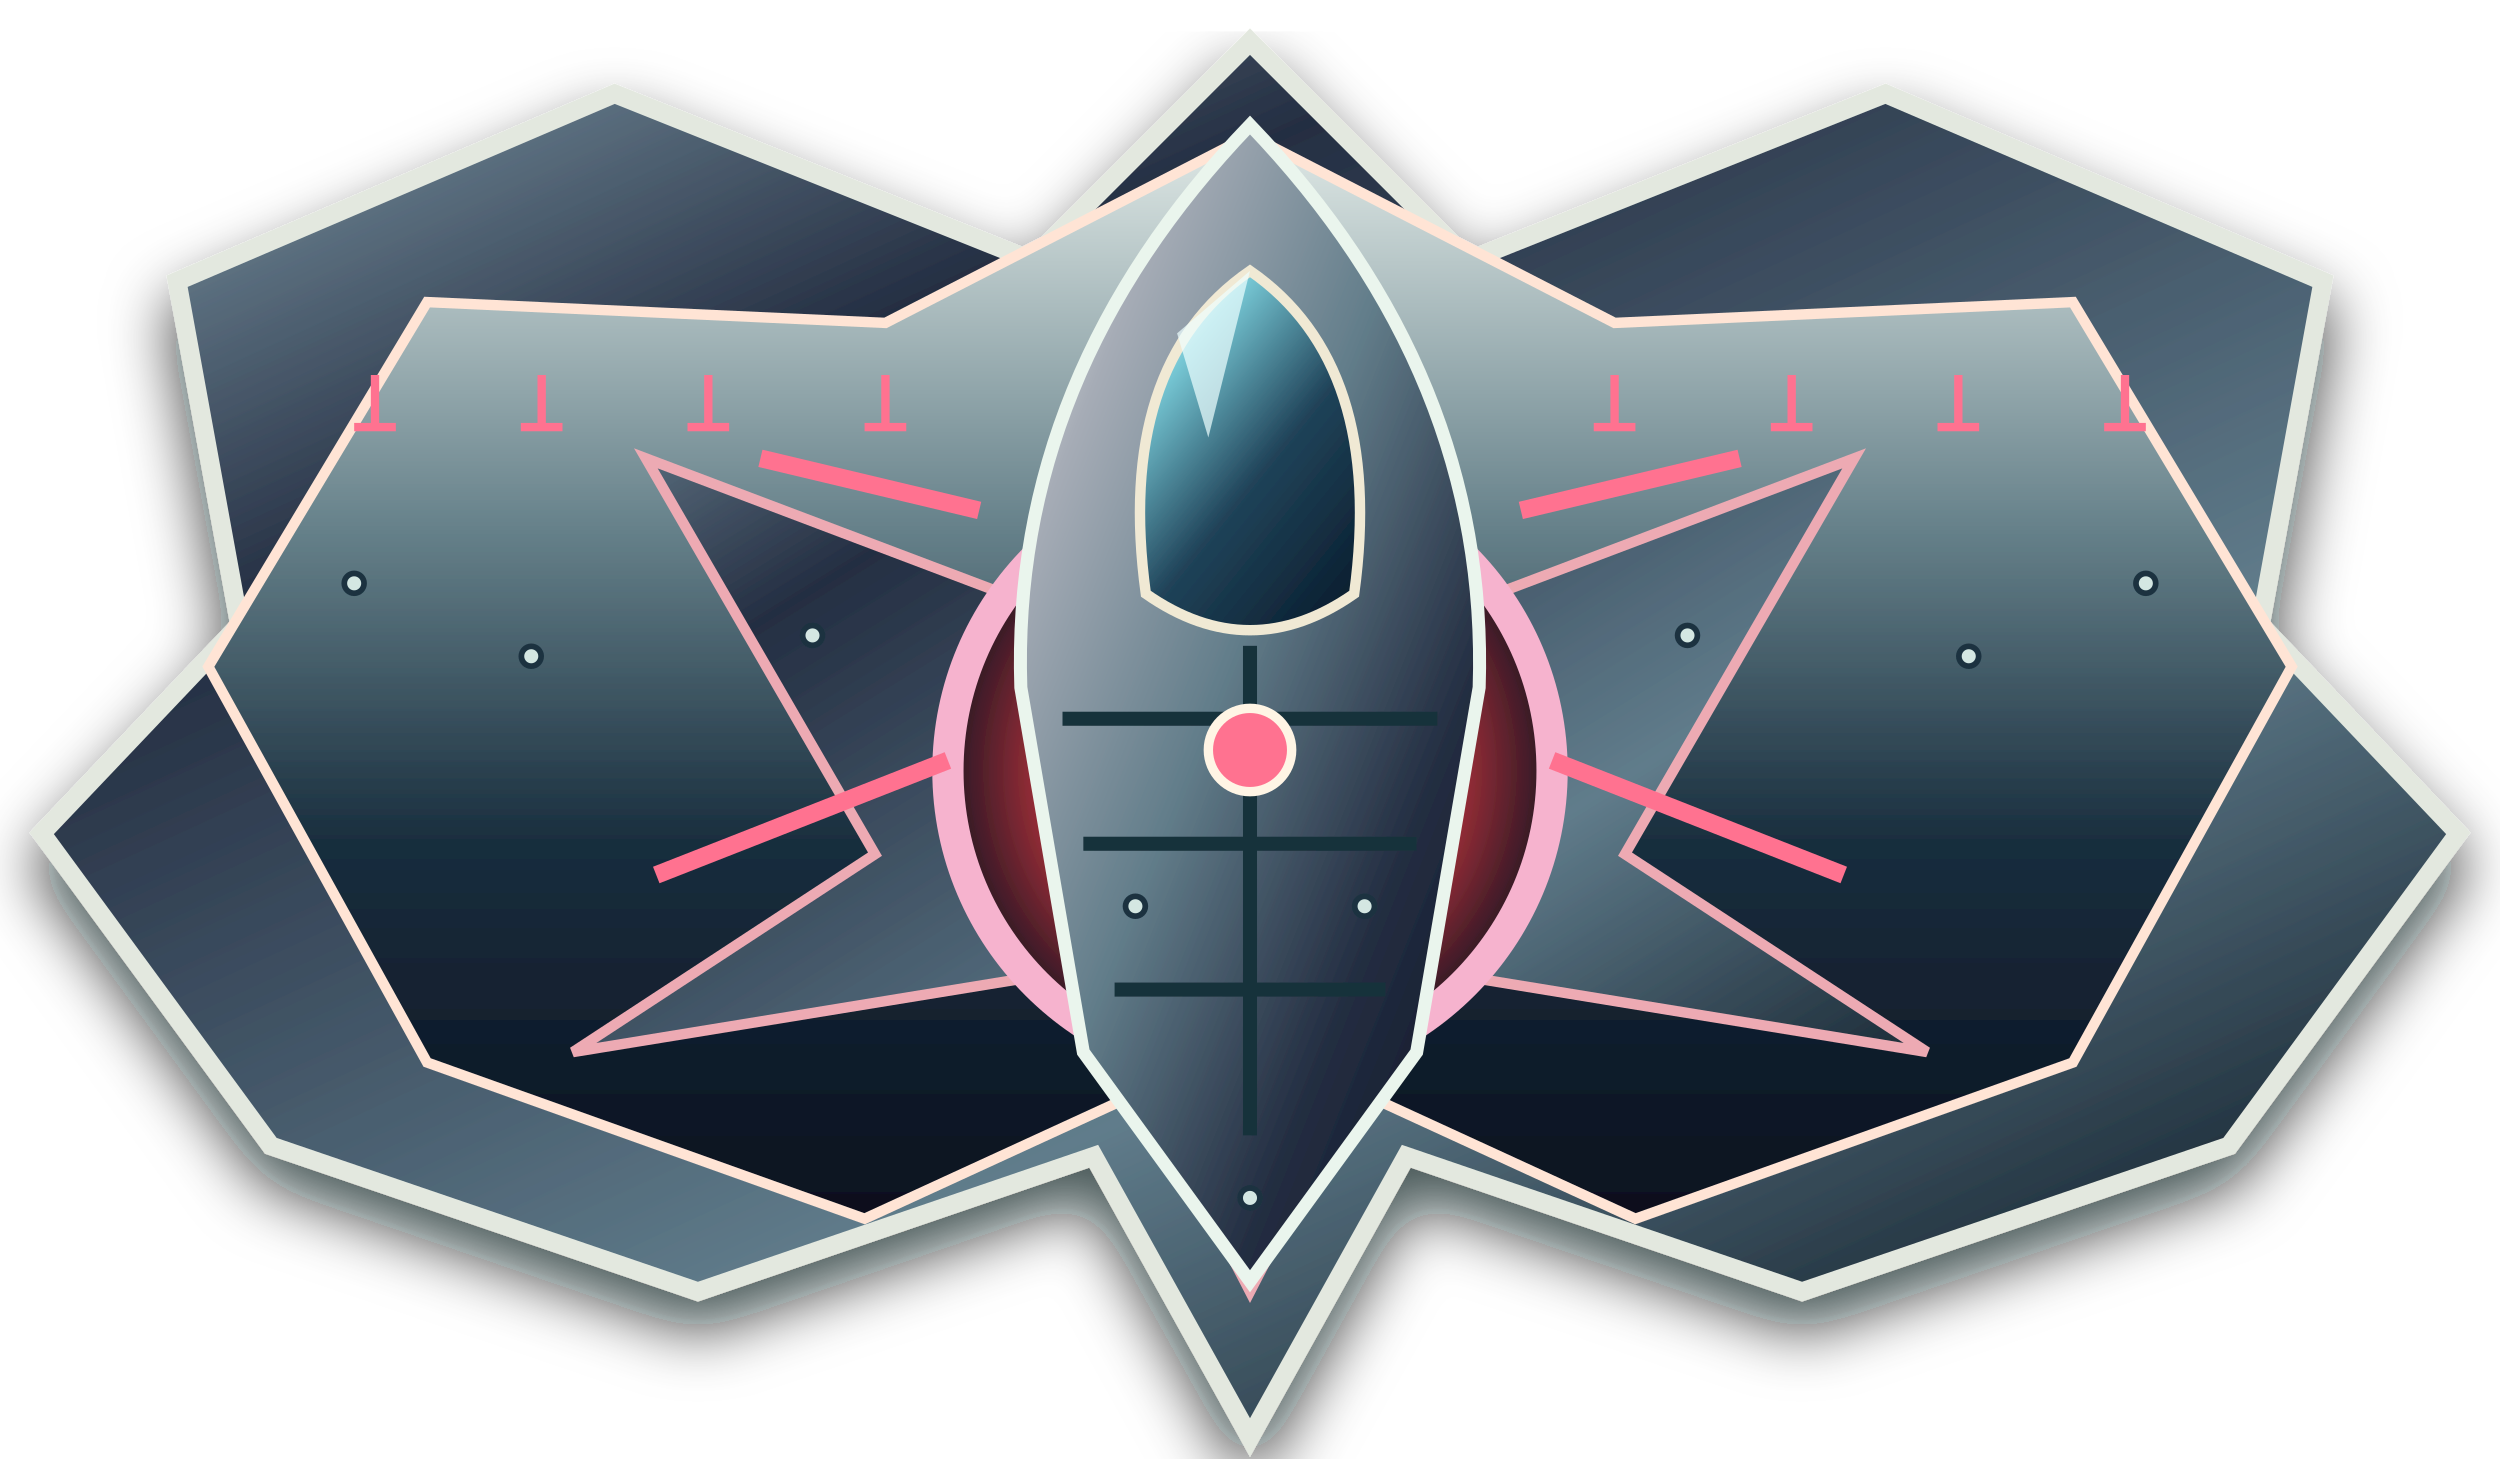
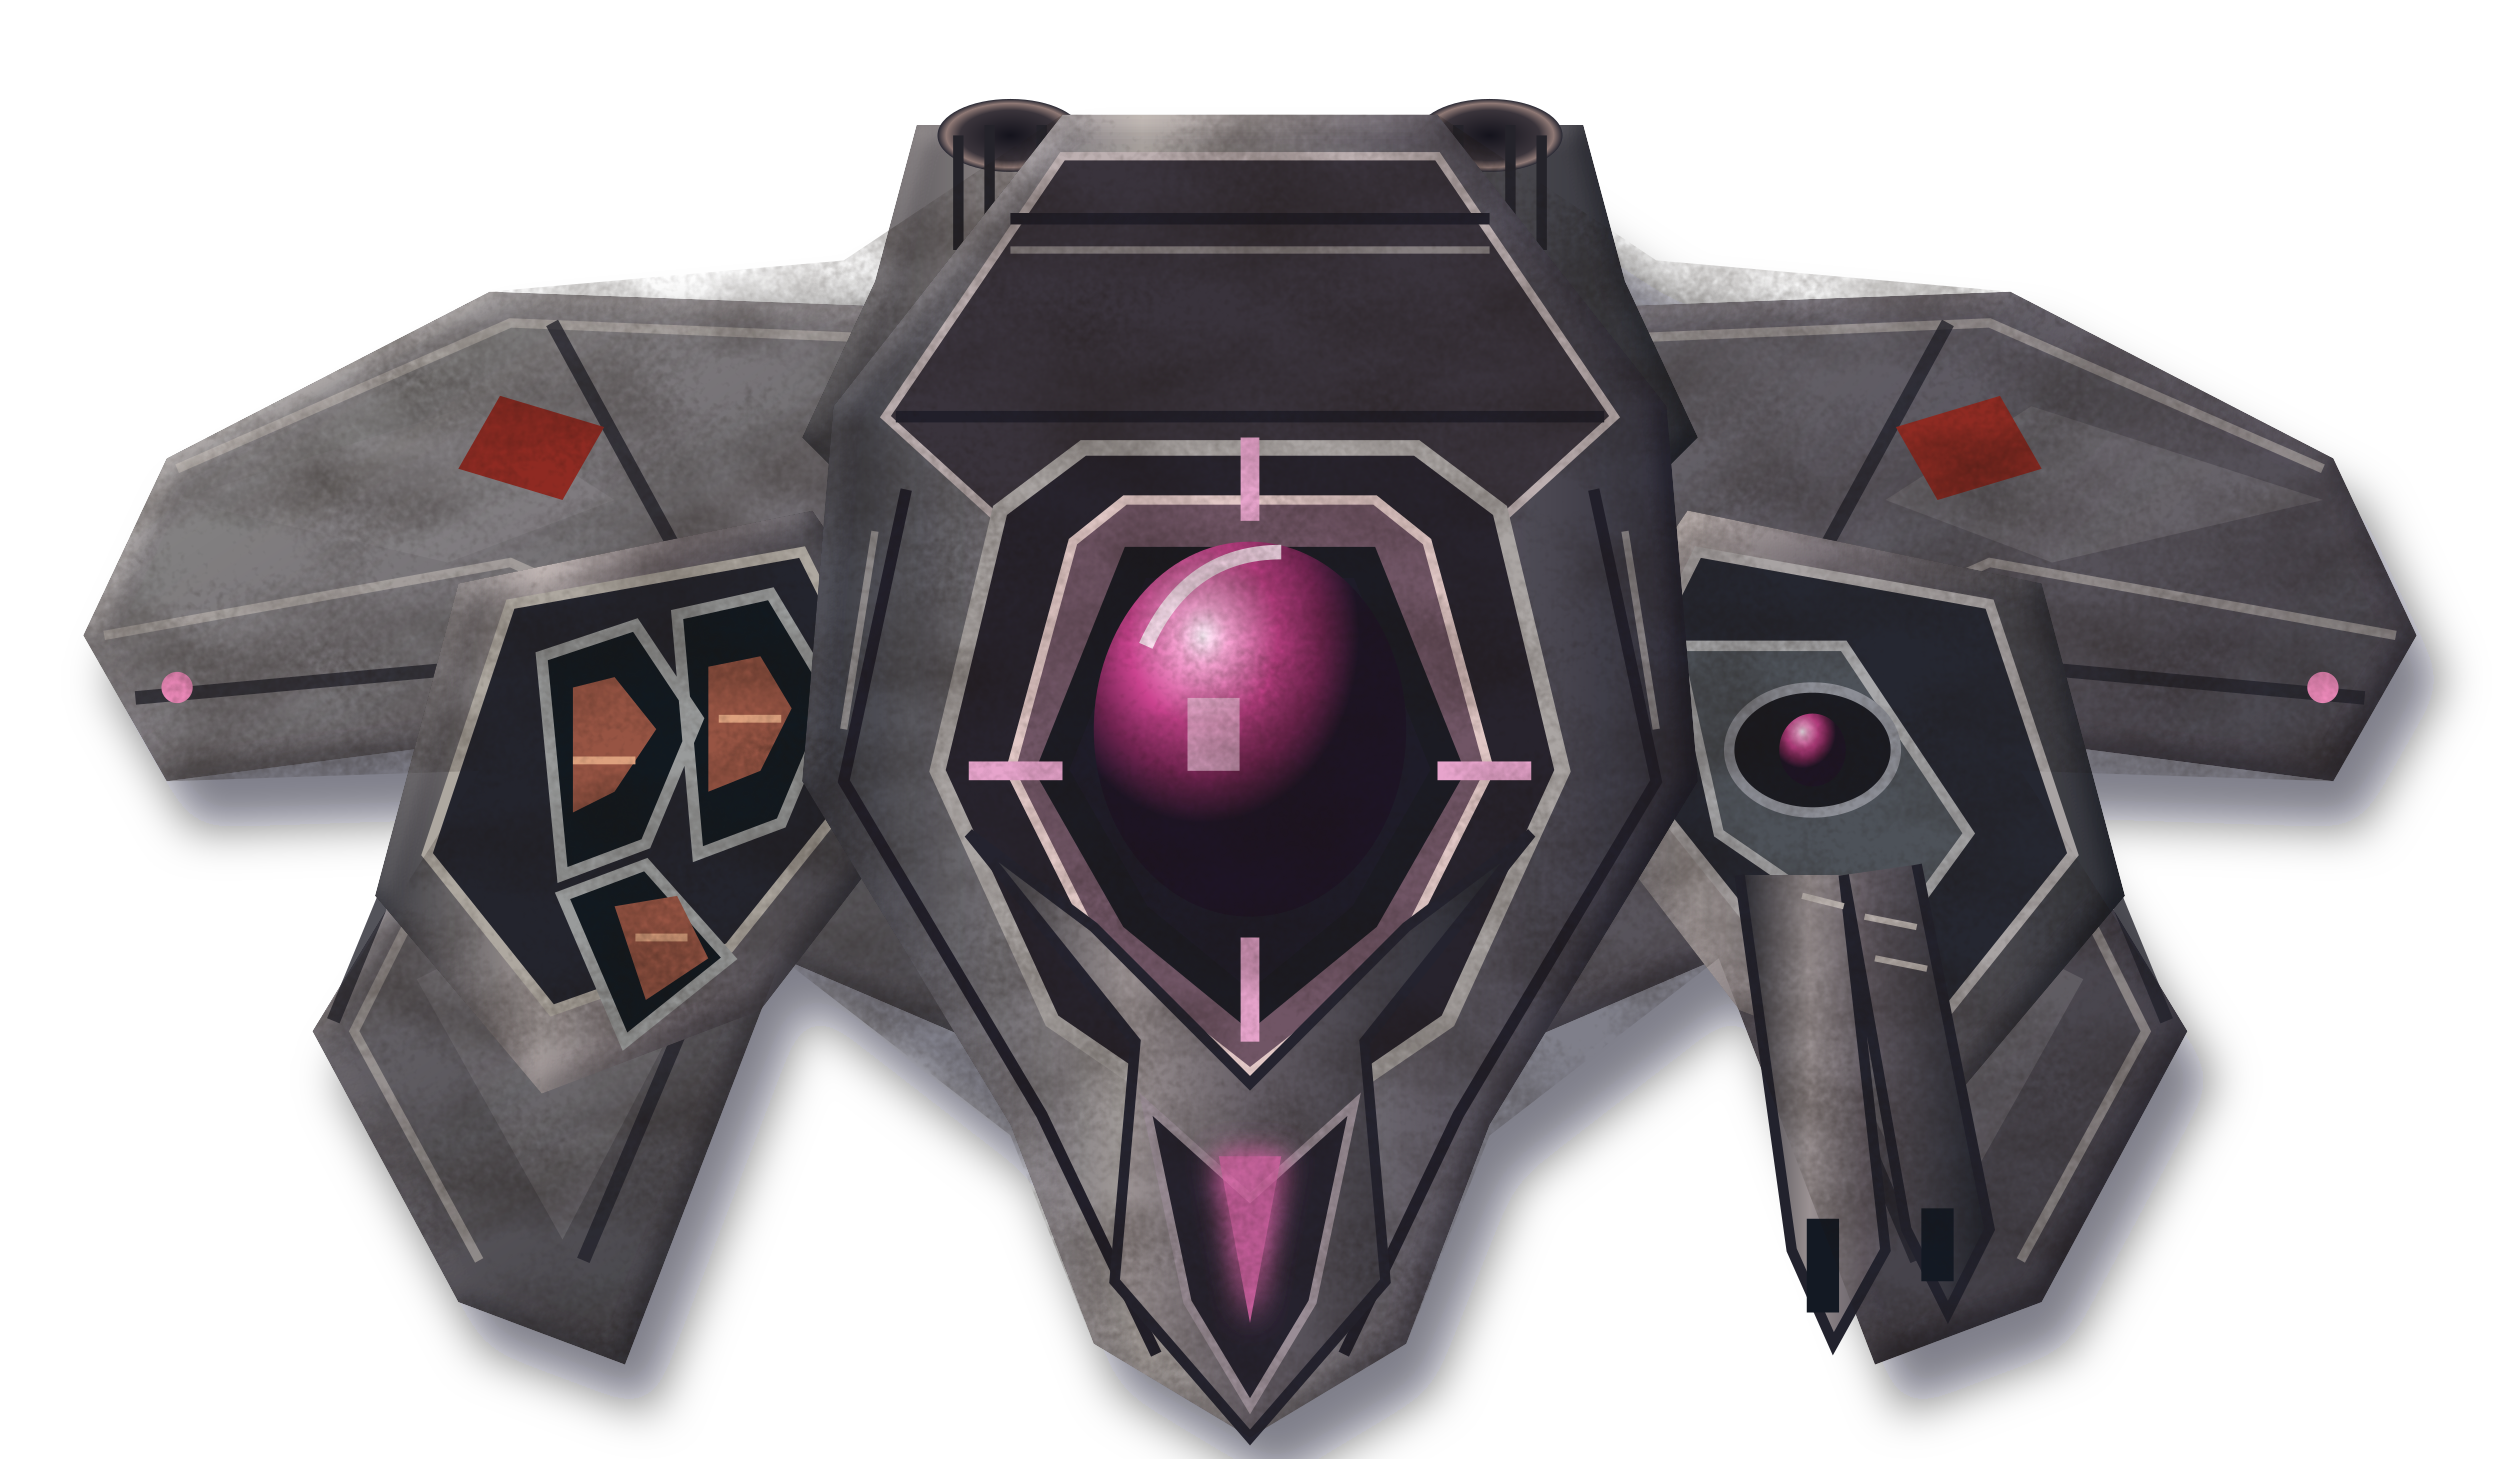
- <svg xmlns="http://www.w3.org/2000/svg" width="240" height="140" viewBox="0 0 240 140">
+ <svg xmlns="http://www.w3.org/2000/svg" xmlns:xlink="http://www.w3.org/1999/xlink" width="240" height="140" viewBox="0 0 240 140">
  <defs>
-     <linearGradient id="hull" x1="0" y1="0" x2="1" y2="1">
-       <stop stop-color="#f6fbf6" />
-       <stop offset=".19" stop-color="#a6acb6" />
-       <stop offset=".46" stop-color="#627d8a" />
-       <stop offset=".73" stop-color="#242e42" />
-       <stop offset="1" stop-color="#090f1e" />
+     <filter id="bevel" x="-5%" y="-5%" width="110%" height="110%" color-interpolation-filters="sRGB">
+       <feGaussianBlur in="SourceAlpha" stdDeviation="1.1" result="height" />
+       <feDiffuseLighting in="height" surfaceScale="2.6" diffuseConstant="1.18" lighting-color="#fff" result="diffuse">
+         <feDistantLight azimuth="225" elevation="52" />
+       </feDiffuseLighting>
+       <feSpecularLighting in="height" surfaceScale="2.6" specularConstant=".75" specularExponent="18" lighting-color="#fff4df" result="specular">
+         <feDistantLight azimuth="225" elevation="44" />
+       </feSpecularLighting>
+       <feComposite in="SourceGraphic" in2="diffuse" operator="arithmetic" k1="1" result="lit" />
+       <feComposite in="specular" in2="SourceAlpha" operator="in" result="gloss" />
+       <feComposite in="gloss" in2="lit" operator="arithmetic" k2=".38" k3="1" result="shaded" />
+       <feComposite in="shaded" in2="SourceAlpha" operator="in" />
+     </filter>
+     <filter id="grime" x="0" y="0" width="100%" height="100%" color-interpolation-filters="sRGB">
+       <feTurbulence type="fractalNoise" baseFrequency=".07 .12" numOctaves="3" seed="53" result="mottle" />
+       <feTurbulence type="fractalNoise" baseFrequency="1.4" numOctaves="2" seed="5" result="grain" />
+       <feComposite in="mottle" in2="grain" operator="arithmetic" k2=".7" k3=".3" />
+       <feColorMatrix type="matrix" values="0 0 0 0 .1  0 0 0 0 .07  0 0 0 0 .05  -1.6 0 0 0 1.05" />
+       <feComposite in2="SourceAlpha" operator="in" />
+     </filter>
+     <filter id="shadow" x="-20%" y="-20%" width="140%" height="150%">
+       <feGaussianBlur in="SourceAlpha" stdDeviation="2.2" />
+       <feOffset dx="2.5" dy="4.5" result="blur" />
+       <feFlood flood-color="#02070d" flood-opacity=".5" />
+       <feComposite in2="blur" operator="in" />
+     </filter>
+     <filter id="glow" x="-200%" y="-200%" width="500%" height="500%">
+       <feGaussianBlur stdDeviation="1.5" result="halo" />
+       <feMerge>
+         <feMergeNode in="halo" />
+         <feMergeNode in="halo" />
+         <feMergeNode in="SourceGraphic" />
+       </feMerge>
+     </filter>
+     <linearGradient id="shellL" x1="0" y1="0" x2=".7" y2="1">
+       <stop stop-color="#8b898a" />
+       <stop offset=".42" stop-color="#68646b" />
+       <stop offset="1" stop-color="#313038" />
    </linearGradient>
-     <linearGradient id="wing" x1="0" y1="0" x2=".8" y2="1">
-       <stop stop-color="#8eabb7" />
-       <stop offset=".29" stop-color="#242e42" />
-       <stop offset=".69" stop-color="#607c8b" />
-       <stop offset="1" stop-color="#101d29" />
+     <linearGradient id="shellR" x1="0" y1="0" x2="1" y2="1">
+       <stop stop-color="#69666f" />
+       <stop offset=".5" stop-color="#494550" />
+       <stop offset="1" stop-color="#292732" />
    </linearGradient>
-     <linearGradient id="glass" x1=".15" y1="0" x2=".9" y2="1">
-       <stop stop-color="#e6faff" />
-       <stop offset=".18" stop-color="#76c7d4" />
-       <stop offset=".55" stop-color="#204359" />
-       <stop offset="1" stop-color="#091c2d" />
+     <linearGradient id="body" x1="0" x2="1">
+       <stop stop-color="#272934" />
+       <stop offset=".29" stop-color="#807b81" />
+       <stop offset=".38" stop-color="#a29b99" />
+       <stop offset=".67" stop-color="#5b5662" />
+       <stop offset="1" stop-color="#201f2d" />
    </linearGradient>
-     <radialGradient id="core">
-       <stop stop-color="#fff5da" />
-       <stop offset=".28" stop-color="#ff7290" />
-       <stop offset=".72" stop-color="#912c35" />
-       <stop offset="1" stop-color="#251624" />
+     <linearGradient id="steel" x1="0" x2="1">
+       <stop stop-color="#292a32" />
+       <stop offset=".28" stop-color="#9b9293" />
+       <stop offset=".51" stop-color="#625b63" />
+       <stop offset="1" stop-color="#20232c" />
+     </linearGradient>
+     <radialGradient id="reactor" cx=".35" cy=".25">
+       <stop stop-color="#fff1fc" />
+       <stop offset=".16" stop-color="#f7a4d3" />
+       <stop offset=".48" stop-color="#cb438f" />
+       <stop offset=".75" stop-color="#722351" />
+       <stop offset="1" stop-color="#1d1425" />
    </radialGradient>
-     <linearGradient id="steel" x1="0" y1="0" x2="0" y2="1">
-       <stop stop-color="#e1eae7" />
-       <stop offset=".36" stop-color="#67828b" />
-       <stop offset=".65" stop-color="#192e3e" />
-       <stop offset="1" stop-color="#090f1d" />
-     </linearGradient>
-     <filter id="shadow" x="-25%" y="-25%" width="150%" height="160%">
-       <feDropShadow dx="0" dy="3" stdDeviation="3" flood-color="#030c17" flood-opacity=".72" />
-     </filter>
+     <radialGradient id="nozzle">
+       <stop stop-color="#14131c" />
+       <stop offset=".69" stop-color="#3a343b" />
+       <stop offset=".88" stop-color="#8f7975" />
+       <stop offset="1" stop-color="#272732" />
+     </radialGradient>
+     <g id="airframe">
+       <path d="M102 11 138 11 159 25 193 28 224 44 232 61 224 75 194 74 210 99 196 125 180 131 165 92 143 109 135 129 120 138 105 129 97 109 75 92 60 131 44 125 30 99 46 74 16 75 8 61 16 44 47 28 81 25Z" />
+     </g>
  </defs>
-   <g filter="url(#shadow)">
-     <path d="M120 4 141 25 181 9 223 27 217 60 236 80 214 110 173 124 135 111 120 138 105 111 67 124 26 110 4 80 23 60 17 27 59 9 99 25Z" fill="url(#wing)" stroke="#e3e8df" stroke-width="1.8" />
-     <path d="M120 13 155 31 199 29 220 64 199 102 157 117 120 100 83 117 41 102 20 64 41 29 85 31Z" fill="url(#steel)" stroke="#ffe4d5" />
-     <path d="M120 23 141 58 178 44 156 82 185 101 136 93 120 124 104 93 55 101 84 82 62 44 99 58Z" fill="url(#wing)" stroke="#edaab3" />
-     <circle cx="120" cy="74" r="29" fill="url(#core)" stroke="#f6b3ce" stroke-width="3" />
-     <path d="M103 74h34 M120 57v34" stroke="#fff3d8" stroke-width="2" />
-     <path d="M120 12Q97 36 98 66L104 101 120 123 136 101 142 66Q143 36 120 12Z" fill="url(#hull)" stroke="#eaf5ed" stroke-width="1.25" />
-     <path d="M120 26Q107 35 110 57Q120 64 130 57Q133 35 120 26Z" fill="url(#glass)" stroke="#f0e9d4" />
-     <path d="M113 32 120 26 116 42" fill="#eeffff" opacity=".7" />
-     <path d="M102 69h36 M104 81h32 M107 95h26 M120 62v47" fill="none" stroke="#18313b" stroke-width="1.35" />
-     <path d="M73 44 94 49 M167 44 146 49 M63 84 91 73 M177 84 149 73" stroke="#ff7290" stroke-width="1.7" />
-     <path d="M36 36v5 m-2 0h4" stroke="#ff7290" stroke-width=".8" />
-     <path d="M52 36v5 m-2 0h4" stroke="#ff7290" stroke-width=".8" />
-     <path d="M68 36v5 m-2 0h4" stroke="#ff7290" stroke-width=".8" />
-     <path d="M85 36v5 m-2 0h4" stroke="#ff7290" stroke-width=".8" />
-     <path d="M155 36v5 m-2 0h4" stroke="#ff7290" stroke-width=".8" />
-     <path d="M172 36v5 m-2 0h4" stroke="#ff7290" stroke-width=".8" />
-     <path d="M188 36v5 m-2 0h4" stroke="#ff7290" stroke-width=".8" />
-     <path d="M204 36v5 m-2 0h4" stroke="#ff7290" stroke-width=".8" />
-     <circle cx="34" cy="56" r=".95" fill="#d4e7e2" stroke="#1b3341" stroke-width=".55" />
-     <circle cx="51" cy="63" r=".95" fill="#d4e7e2" stroke="#1b3341" stroke-width=".55" />
-     <circle cx="78" cy="61" r=".95" fill="#d4e7e2" stroke="#1b3341" stroke-width=".55" />
-     <circle cx="206" cy="56" r=".95" fill="#d4e7e2" stroke="#1b3341" stroke-width=".55" />
-     <circle cx="189" cy="63" r=".95" fill="#d4e7e2" stroke="#1b3341" stroke-width=".55" />
-     <circle cx="162" cy="61" r=".95" fill="#d4e7e2" stroke="#1b3341" stroke-width=".55" />
-     <circle cx="109" cy="87" r=".95" fill="#d4e7e2" stroke="#1b3341" stroke-width=".55" />
-     <circle cx="131" cy="87" r=".95" fill="#d4e7e2" stroke="#1b3341" stroke-width=".55" />
-     <circle cx="120" cy="115" r=".95" fill="#d4e7e2" stroke="#1b3341" stroke-width=".55" />
-     <circle cx="120" cy="72" r="4" fill="#ff7290" stroke="#fff5e5" stroke-width=".9" />
+   <use href="#airframe" xlink:href="#airframe" filter="url(#shadow)" />
+   <g filter="url(#bevel)">
+     <path d="M101 30 47 28 16 44 8 61 16 75 47 71 30 99 44 125 60 131 75 92 103 104 116 65Z" fill="url(#shellL)" />
+     <path d="M139 30 193 28 224 44 232 61 224 75 193 71 210 99 196 125 180 131 165 92 137 104 124 65Z" fill="url(#shellR)" />
  </g>
+   <path d="M17 45 49 31 97 33m126 12-32-14-48 2M10 61l39-7 27 12m154-5-39-7-27 12M47 73 34 99l12 22m147-48 13 26-12 22" fill="none" stroke="#d0c8c0" stroke-width=".9" opacity=".48" />
+   <path d="M13 67 46 64 32 98m195-31-33-3 14 34M53 31 65 53 52 74m135-43-12 22 13 21M52 82 70 88l-14 33m132-39-18 6 14 33" fill="none" stroke="#20202a" stroke-width="1.3" opacity=".77" />
+   <path d="M17 48 45 39 59 48 43 54Z M223 48l-28-9-14 9 16 6Z M40 94l14-7 13 7-13 25Z M200 94l-14-7-13 7 13 25Z" fill="#918d90" opacity=".3" />
+   <path d="M48 38 58 41 54 48 44 45Z M192 38l-10 3 4 7 10-3Z" fill="#8f2a22" />
+   <g filter="url(#bevel)">
+     <path d="M84 27 88 12h18l7 24-6 15-17 4-13-13Z M156 27l-4-15h-18l-7 24 6 15 17 4 13-13Z" fill="url(#steel)" />
+   </g>
+   <ellipse cx="97" cy="13" rx="7" ry="3.5" fill="url(#nozzle)" />
+   <ellipse cx="143" cy="13" rx="7" ry="3.5" fill="url(#nozzle)" />
+   <path d="M92 13v11m3-12v12m5-12v12m3-11v11m34-11v11m3-12v12m5-12v12m3-11v11" stroke="#24232a" stroke-width="1" />
+   <path d="M82 37 108 32m50 5-26-5M83 42l24-5m50 5-24-5" fill="none" stroke="#b9b2ad" stroke-width=".7" opacity=".6" />
+   <path d="M44 56 78 49 93 71 73 97 52 105 36 86Z" fill="url(#steel)" filter="url(#bevel)" />
+   <path d="M49 58 77 53 86 71 70 91 53 97 41 82Z" fill="#23242d" stroke="#aea8a0" stroke-width="1" />
+   <path d="M52 63 61 60 67 69 62 81 54 84Z M65 59l9-2 6 10-5 12-8 3Z M54 86l8-3 8 9-10 8Z" fill="#111920" stroke="#999b9b" stroke-width="1.1" />
+   <path d="M55 66 59 65 63 70 59 76 55 78Z M68 64l5-1 3 5-3 6-5 2Z M59 87l6-1 3 6-6 4Z" fill="#975443" />
+   <path d="M55 73h6m8-4h6m-14 21h5" stroke="#dda17e" stroke-width=".75" />
+   <path d="M196 56 162 49 147 71 167 97 188 105 204 86Z" fill="url(#steel)" filter="url(#bevel)" />
+   <path d="M191 58 163 53 154 71 170 91 187 97 199 82Z" fill="#252731" stroke="#a8a3a3" stroke-width="1" />
+   <path d="M161 62 177 62 189 80 181 91 165 80Z" fill="#4d5259" stroke="#a8a8aa" stroke-width="1" />
+   <ellipse cx="174" cy="72" rx="8" ry="6" fill="#1a1b22" stroke="#8c8e96" stroke-width="1" />
+   <ellipse cx="174" cy="72" rx="3.2" ry="3.5" fill="url(#reactor)" />
+   <path d="M177 84 181 120l-5 9-4-9-5-36m17-1 7 35-4 8-4-8-6-34" fill="url(#steel)" stroke="#22222d" stroke-width="1" />
+   <path d="M175 117v9m11-10v7" stroke="#131923" stroke-width="3.1" />
+   <path d="M179 88 184 89m-4 3 5 1m-12-7 4 1" stroke="#c0b8b4" stroke-width=".6" />
+   <path d="M102 11h36l22 28 3 36-20 33-8 21-15 9-15-9-8-21-20-33 3-36Z" fill="url(#body)" filter="url(#bevel)" />
+   <path d="M102 15h36l17 25-11 10h-48L85 40Z" fill="#39333c" stroke="#bdb0b1" stroke-width=".8" />
+   <path d="M97 21h46M86 40h68M87 47l-6 28 19 32 11 23m42-83 6 28-19 32-11 23" fill="none" stroke="#211f2a" stroke-width="1.1" />
+   <path d="M97 24h46M84 51l-3 19m75-19 3 19" fill="none" stroke="#c5bdb8" stroke-width=".7" opacity=".55" />
+   <path d="M96 49 104 43h32l8 6 6 25-11 24-19 13-19-13-11-24Z" fill="#27232d" stroke="#aaa5a3" stroke-width="1.5" />
+   <path d="M103 52 108 48h24l5 4 6 22-9 18-14 11-14-11-9-18Z" fill="#705565" stroke="#e2c8c6" stroke-width=".9" />
+   <path d="M109 54h22l8 20-8 14-11 9-11-9-8-14Z" fill="#1e1c29" stroke="#1b1b23" stroke-width="3" />
+   <ellipse cx="120" cy="70" rx="15" ry="18" fill="url(#reactor)" />
+   <path d="M110 62q4-9 13-9" stroke="#fff1f9" stroke-width="1.4" fill="none" opacity=".85" />
+   <path d="M102 74h-9m45 0h9m-27-24v-8m0 48v10" stroke="#e7a4cc" stroke-width="1.8" />
+   <path d="M93 80 109 100l-2 23 13 15 13-15-2-23 16-20-12 9-15 15-15-15Z" fill="url(#steel)" stroke="#24232f" stroke-width="1" />
+   <path d="M110 106 120 115l10-9-4 19-6 10-6-10Z" fill="#25222e" stroke="#9a8d96" stroke-width=".8" />
+   <path d="M117 111h6l-3 16Z" fill="#e368af" filter="url(#glow)" opacity=".85" />
+   <path d="M114 67h5v7h-5Z" fill="#ffe0f1" opacity=".6" />
+   <circle cx="17" cy="66" r="1.5" fill="#fa91c5" />
+   <circle cx="223" cy="66" r="1.5" fill="#fa91c5" />
+   <use href="#airframe" xlink:href="#airframe" filter="url(#grime)" opacity=".5" />
</svg>
